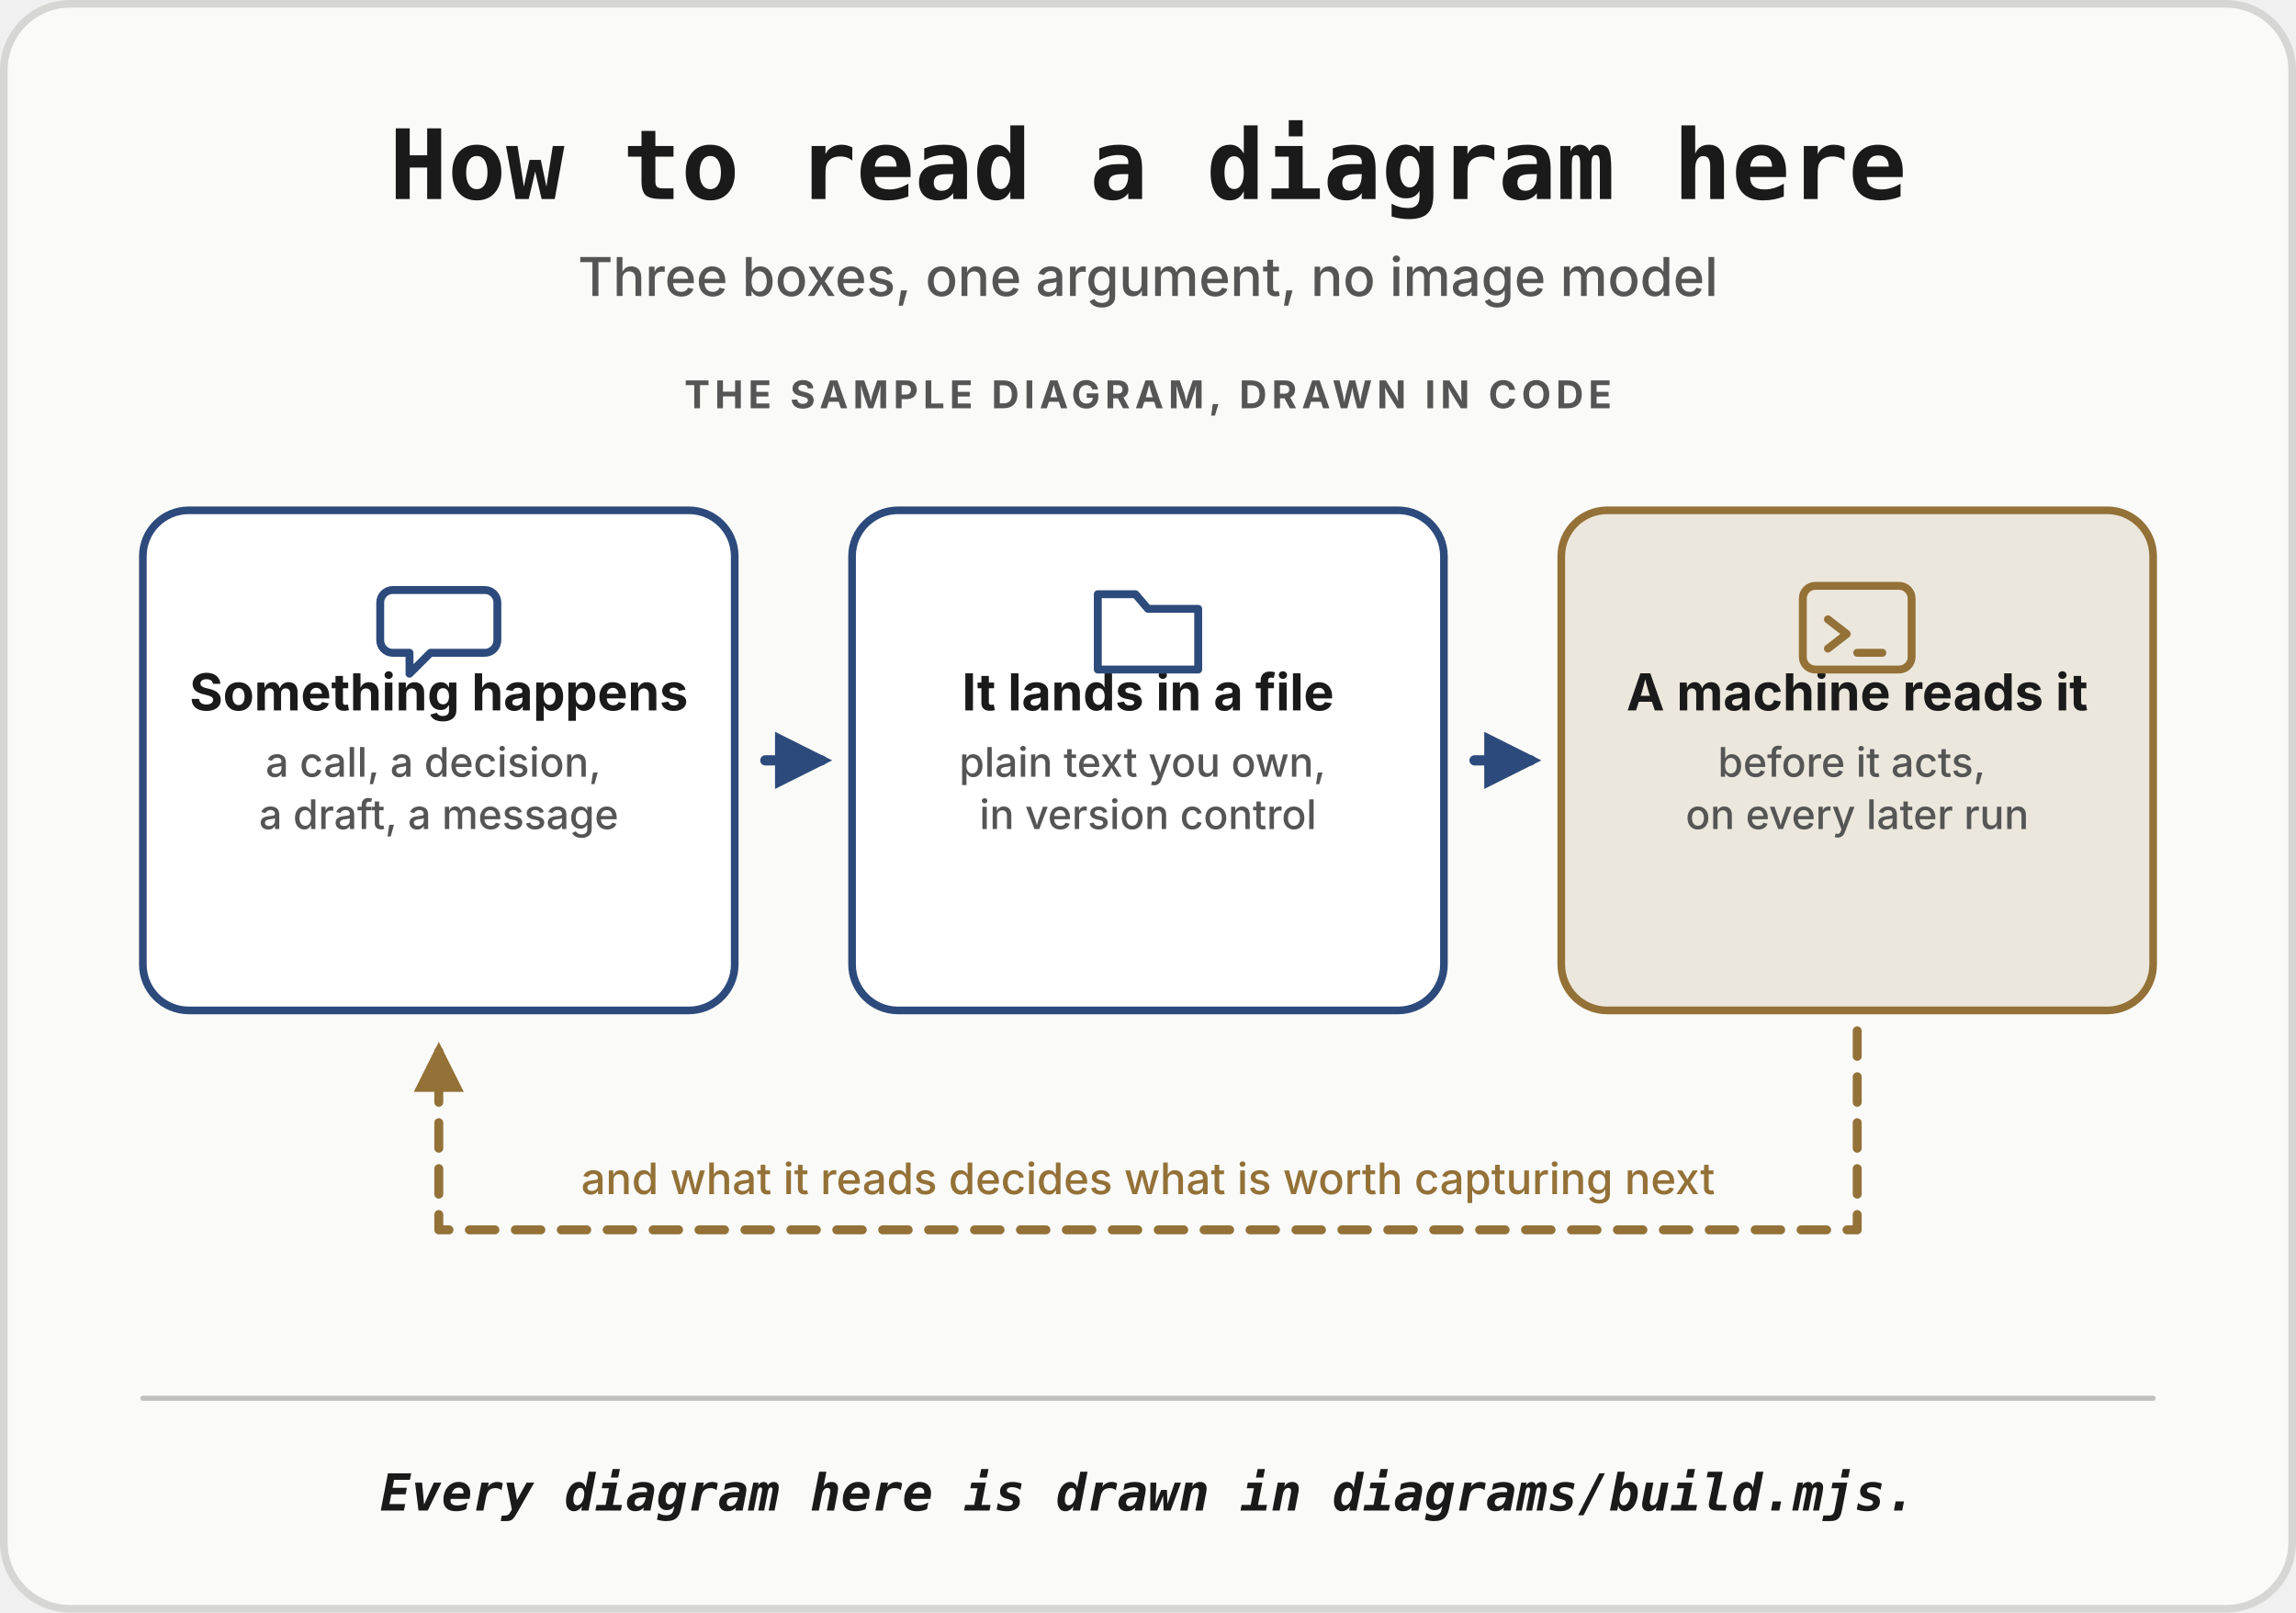
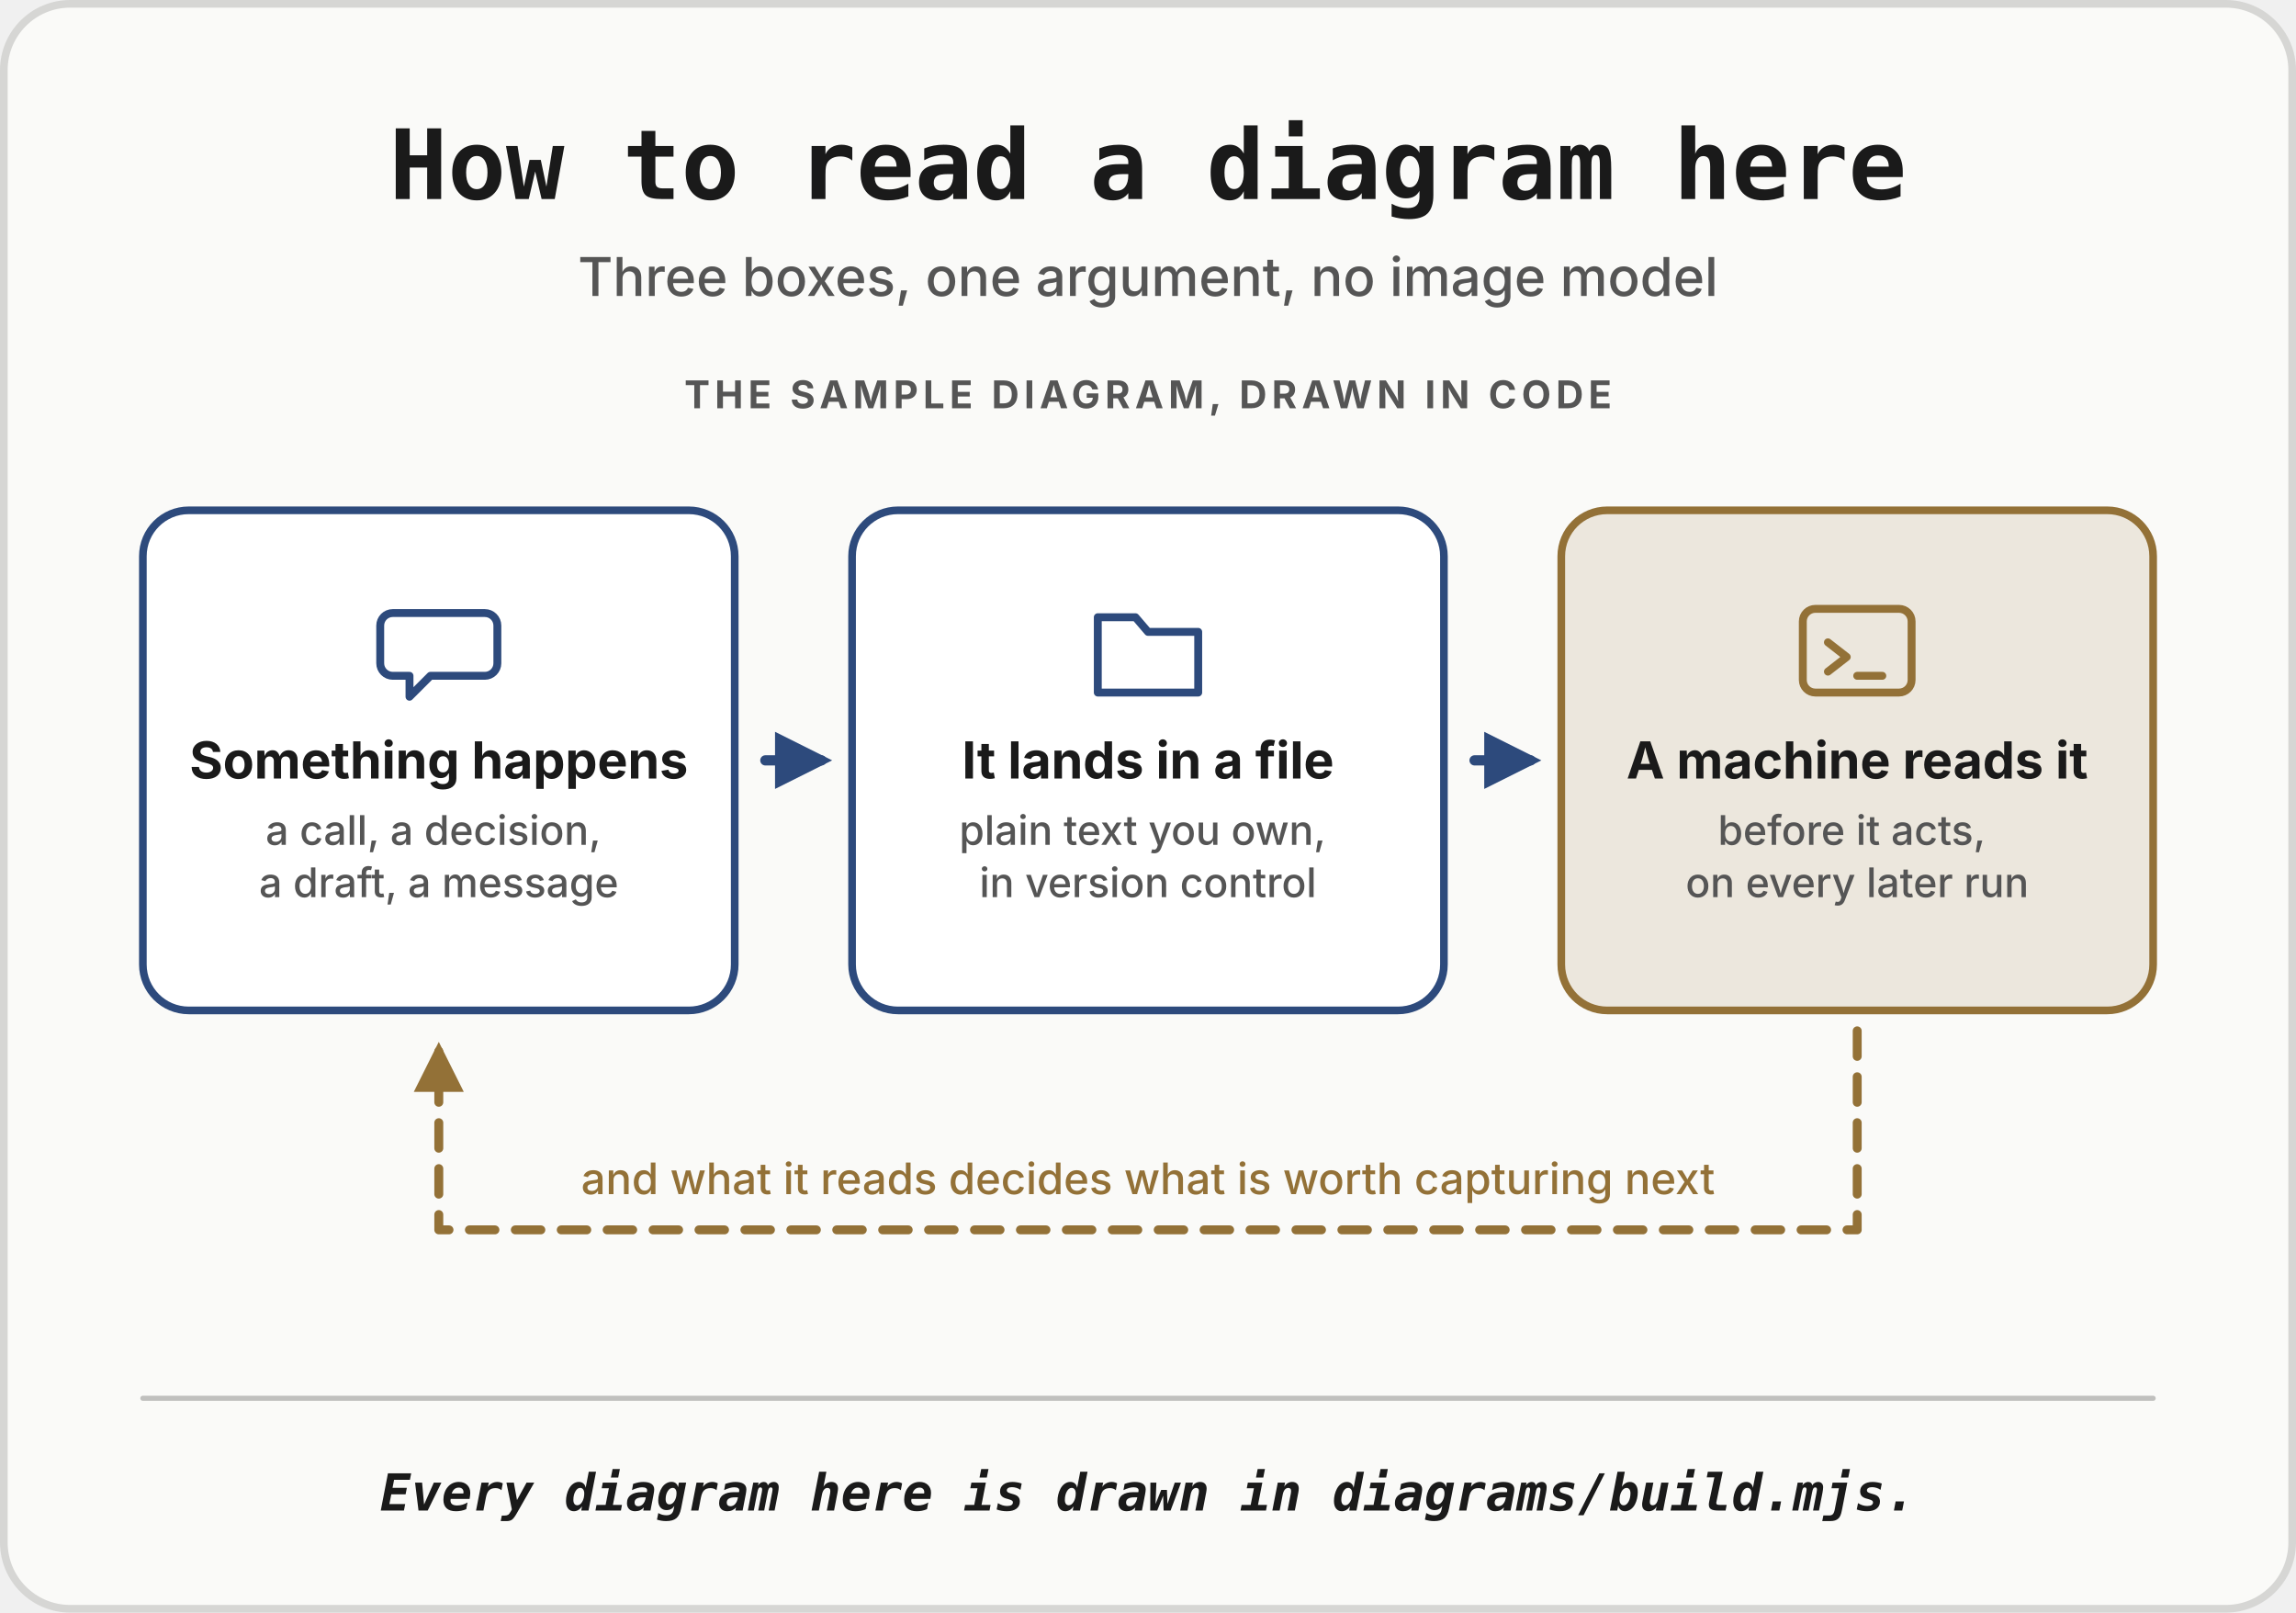
<svg xmlns="http://www.w3.org/2000/svg" width="900" height="632" viewBox="0 0 900 632" role="img">
  <defs>
    <marker id="arrow" viewBox="0 0 10 10" refX="7.5" refY="5" markerWidth="7" markerHeight="7" orient="auto">
      <path d="M1,1 L9,5 L1,9 Z" fill="#2D4A7C" />
    </marker>
    <marker id="arrow-second" viewBox="0 0 10 10" refX="7.5" refY="5" markerWidth="7" markerHeight="7" orient="auto">
      <path d="M1,1 L9,5 L1,9 Z" fill="#937137" />
    </marker>
    <marker id="arrow-muted" viewBox="0 0 10 10" refX="7.5" refY="5" markerWidth="7" markerHeight="7" orient="auto">
      <path d="M1,1 L9,5 L1,9 Z" fill="#555555" />
    </marker>
  </defs>
  <rect x="1.5" y="1.5" width="897" height="629" rx="26" fill="#fafaf8" stroke="#d6d6d4" stroke-width="3" />
  <text x="450" y="78" font-family="'Geist Mono', ui-monospace, monospace" font-size="38" font-weight="700" fill="#1a1a1a" text-anchor="middle">
    <tspan x="450" dy="0">How to read a diagram here</tspan>
  </text>
  <text x="450" y="116" font-family="'Inter', -apple-system, BlinkMacSystemFont, sans-serif" font-size="21" font-weight="500" fill="#555555" text-anchor="middle">
    <tspan x="450" dy="0">Three boxes, one argument, no image model</tspan>
  </text>
  <text x="450" y="160" font-family="'Inter', -apple-system, BlinkMacSystemFont, sans-serif" font-size="15" font-weight="700" fill="#555555" text-anchor="middle" letter-spacing="1.9">
    <tspan x="450" dy="0">THE SAMPLE DIAGRAM, DRAWN IN CODE</tspan>
  </text>
  <rect x="56" y="200" width="232" height="196" rx="18" fill="#FFFFFF" stroke="#2D4A7C" stroke-width="3" />
-   <text x="172" y="278.42" font-family="'Inter', -apple-system, BlinkMacSystemFont, sans-serif" font-size="20" font-weight="700" fill="#1a1a1a" text-anchor="middle">
+   <g transform="translate(172,255.02) scale(0.82)">
+     <path d="M-22,-18 H22 a6,6 0 0 1 6,6 V6 a6,6 0 0 1 -6,6 H-4 L-14,22 V12 H-22 a6,6 0 0 1 -6,-6 V-12 a6,6 0 0 1 6,-6 Z" fill="none" stroke="#2D4A7C" stroke-width="3.78" stroke-linecap="round" stroke-linejoin="round" />
+   </g>
+   <text x="172" y="305.1" font-family="'Inter', -apple-system, BlinkMacSystemFont, sans-serif" font-size="20" font-weight="700" fill="#1a1a1a" text-anchor="middle">
    <tspan x="172" dy="0">Something happens</tspan>
  </text>
-   <text x="172" y="304.42" font-family="'Inter', -apple-system, BlinkMacSystemFont, sans-serif" font-size="16" font-weight="500" fill="#555555" text-anchor="middle">
+   <text x="172" y="331.1" font-family="'Inter', -apple-system, BlinkMacSystemFont, sans-serif" font-size="16" font-weight="500" fill="#555555" text-anchor="middle">
    <tspan x="172" dy="0">a call, a decision,</tspan>
    <tspan x="172" dy="20.5">a draft, a message</tspan>
  </text>
-   <g transform="translate(172,246) scale(0.82)">
-     <path d="M-22,-18 H22 a6,6 0 0 1 6,6 V6 a6,6 0 0 1 -6,6 H-4 L-14,22 V12 H-22 a6,6 0 0 1 -6,-6 V-12 a6,6 0 0 1 6,-6 Z" fill="none" stroke="#2D4A7C" stroke-width="3.78" stroke-linecap="round" stroke-linejoin="round" />
-   </g>
  <path d="M300,298 L322,298" fill="none" stroke="#2D4A7C" stroke-width="4" stroke-linecap="round" marker-end="url(#arrow)" />
  <rect x="334" y="200" width="232" height="196" rx="18" fill="#FFFFFF" stroke="#2D4A7C" stroke-width="3" />
-   <text x="450" y="278.42" font-family="'Inter', -apple-system, BlinkMacSystemFont, sans-serif" font-size="20" font-weight="700" fill="#1a1a1a" text-anchor="middle">
+   <g transform="translate(450,255.02) scale(0.82)">
+     <path d="M-24,-16 H-6 L0,-9 H24 V20 H-24 Z" fill="none" stroke="#2D4A7C" stroke-width="3.78" stroke-linecap="round" stroke-linejoin="round" />
+   </g>
+   <text x="450" y="305.1" font-family="'Inter', -apple-system, BlinkMacSystemFont, sans-serif" font-size="20" font-weight="700" fill="#1a1a1a" text-anchor="middle">
    <tspan x="450" dy="0">It lands in a file</tspan>
  </text>
-   <text x="450" y="304.42" font-family="'Inter', -apple-system, BlinkMacSystemFont, sans-serif" font-size="16" font-weight="500" fill="#555555" text-anchor="middle">
+   <text x="450" y="331.1" font-family="'Inter', -apple-system, BlinkMacSystemFont, sans-serif" font-size="16" font-weight="500" fill="#555555" text-anchor="middle">
    <tspan x="450" dy="0">plain text you own,</tspan>
    <tspan x="450" dy="20.5">in version control</tspan>
  </text>
-   <g transform="translate(450,246) scale(0.82)">
-     <path d="M-24,-16 H-6 L0,-9 H24 V20 H-24 Z" fill="none" stroke="#2D4A7C" stroke-width="3.78" stroke-linecap="round" stroke-linejoin="round" />
-   </g>
  <path d="M578,298 L600,298" fill="none" stroke="#2D4A7C" stroke-width="4" stroke-linecap="round" marker-end="url(#arrow)" />
  <rect x="612" y="200" width="232" height="196" rx="18" fill="#ece7dd" stroke="#937137" stroke-width="3" />
-   <text x="728" y="278.42" font-family="'Inter', -apple-system, BlinkMacSystemFont, sans-serif" font-size="20" font-weight="700" fill="#1a1a1a" text-anchor="middle">
+   <g transform="translate(728,255.02) scale(0.82)">
+     <rect x="-26" y="-20" width="52" height="40" rx="6" fill="none" stroke="#937137" stroke-width="3.78" stroke-linecap="round" stroke-linejoin="round" />
+     <path d="M-14,-4 L-5,3 L-14,10 M0,12 H12" fill="none" stroke="#937137" stroke-width="3.78" stroke-linecap="round" stroke-linejoin="round" />
+   </g>
+   <text x="728" y="305.1" font-family="'Inter', -apple-system, BlinkMacSystemFont, sans-serif" font-size="20" font-weight="700" fill="#1a1a1a" text-anchor="middle">
    <tspan x="728" dy="0">A machine reads it</tspan>
  </text>
-   <text x="728" y="304.42" font-family="'Inter', -apple-system, BlinkMacSystemFont, sans-serif" font-size="16" font-weight="500" fill="#555555" text-anchor="middle">
+   <text x="728" y="331.1" font-family="'Inter', -apple-system, BlinkMacSystemFont, sans-serif" font-size="16" font-weight="500" fill="#555555" text-anchor="middle">
    <tspan x="728" dy="0">before it acts,</tspan>
    <tspan x="728" dy="20.5">on every later run</tspan>
  </text>
-   <g transform="translate(728,246) scale(0.82)">
-     <rect x="-26" y="-20" width="52" height="40" rx="6" fill="none" stroke="#937137" stroke-width="3.78" stroke-linecap="round" stroke-linejoin="round" />
-     <path d="M-14,-4 L-5,3 L-14,10 M0,12 H12" fill="none" stroke="#937137" stroke-width="3.78" stroke-linecap="round" stroke-linejoin="round" />
-   </g>
  <path d="M728,404 V482 H172 V412" fill="none" stroke="#937137" stroke-width="3.5" stroke-linecap="round" stroke-linejoin="round" stroke-dasharray="10 8" marker-end="url(#arrow-second)" />
  <text x="450" y="468" font-family="'Inter', -apple-system, BlinkMacSystemFont, sans-serif" font-size="17" font-weight="500" fill="#937137" text-anchor="middle">
    <tspan x="450" dy="0">and what it reads decides what is worth capturing next</tspan>
  </text>
  <path d="M56,548 H844" stroke="#c0c0be" stroke-width="2" stroke-linecap="round" />
  <text x="450" y="592" font-family="'Geist Mono', ui-monospace, monospace" font-size="20" font-weight="600" fill="#1a1a1a" text-anchor="middle" font-style="italic">
    <tspan x="450" dy="0">Every diagram here is drawn in diagrams/build.mjs.</tspan>
  </text>
</svg>
